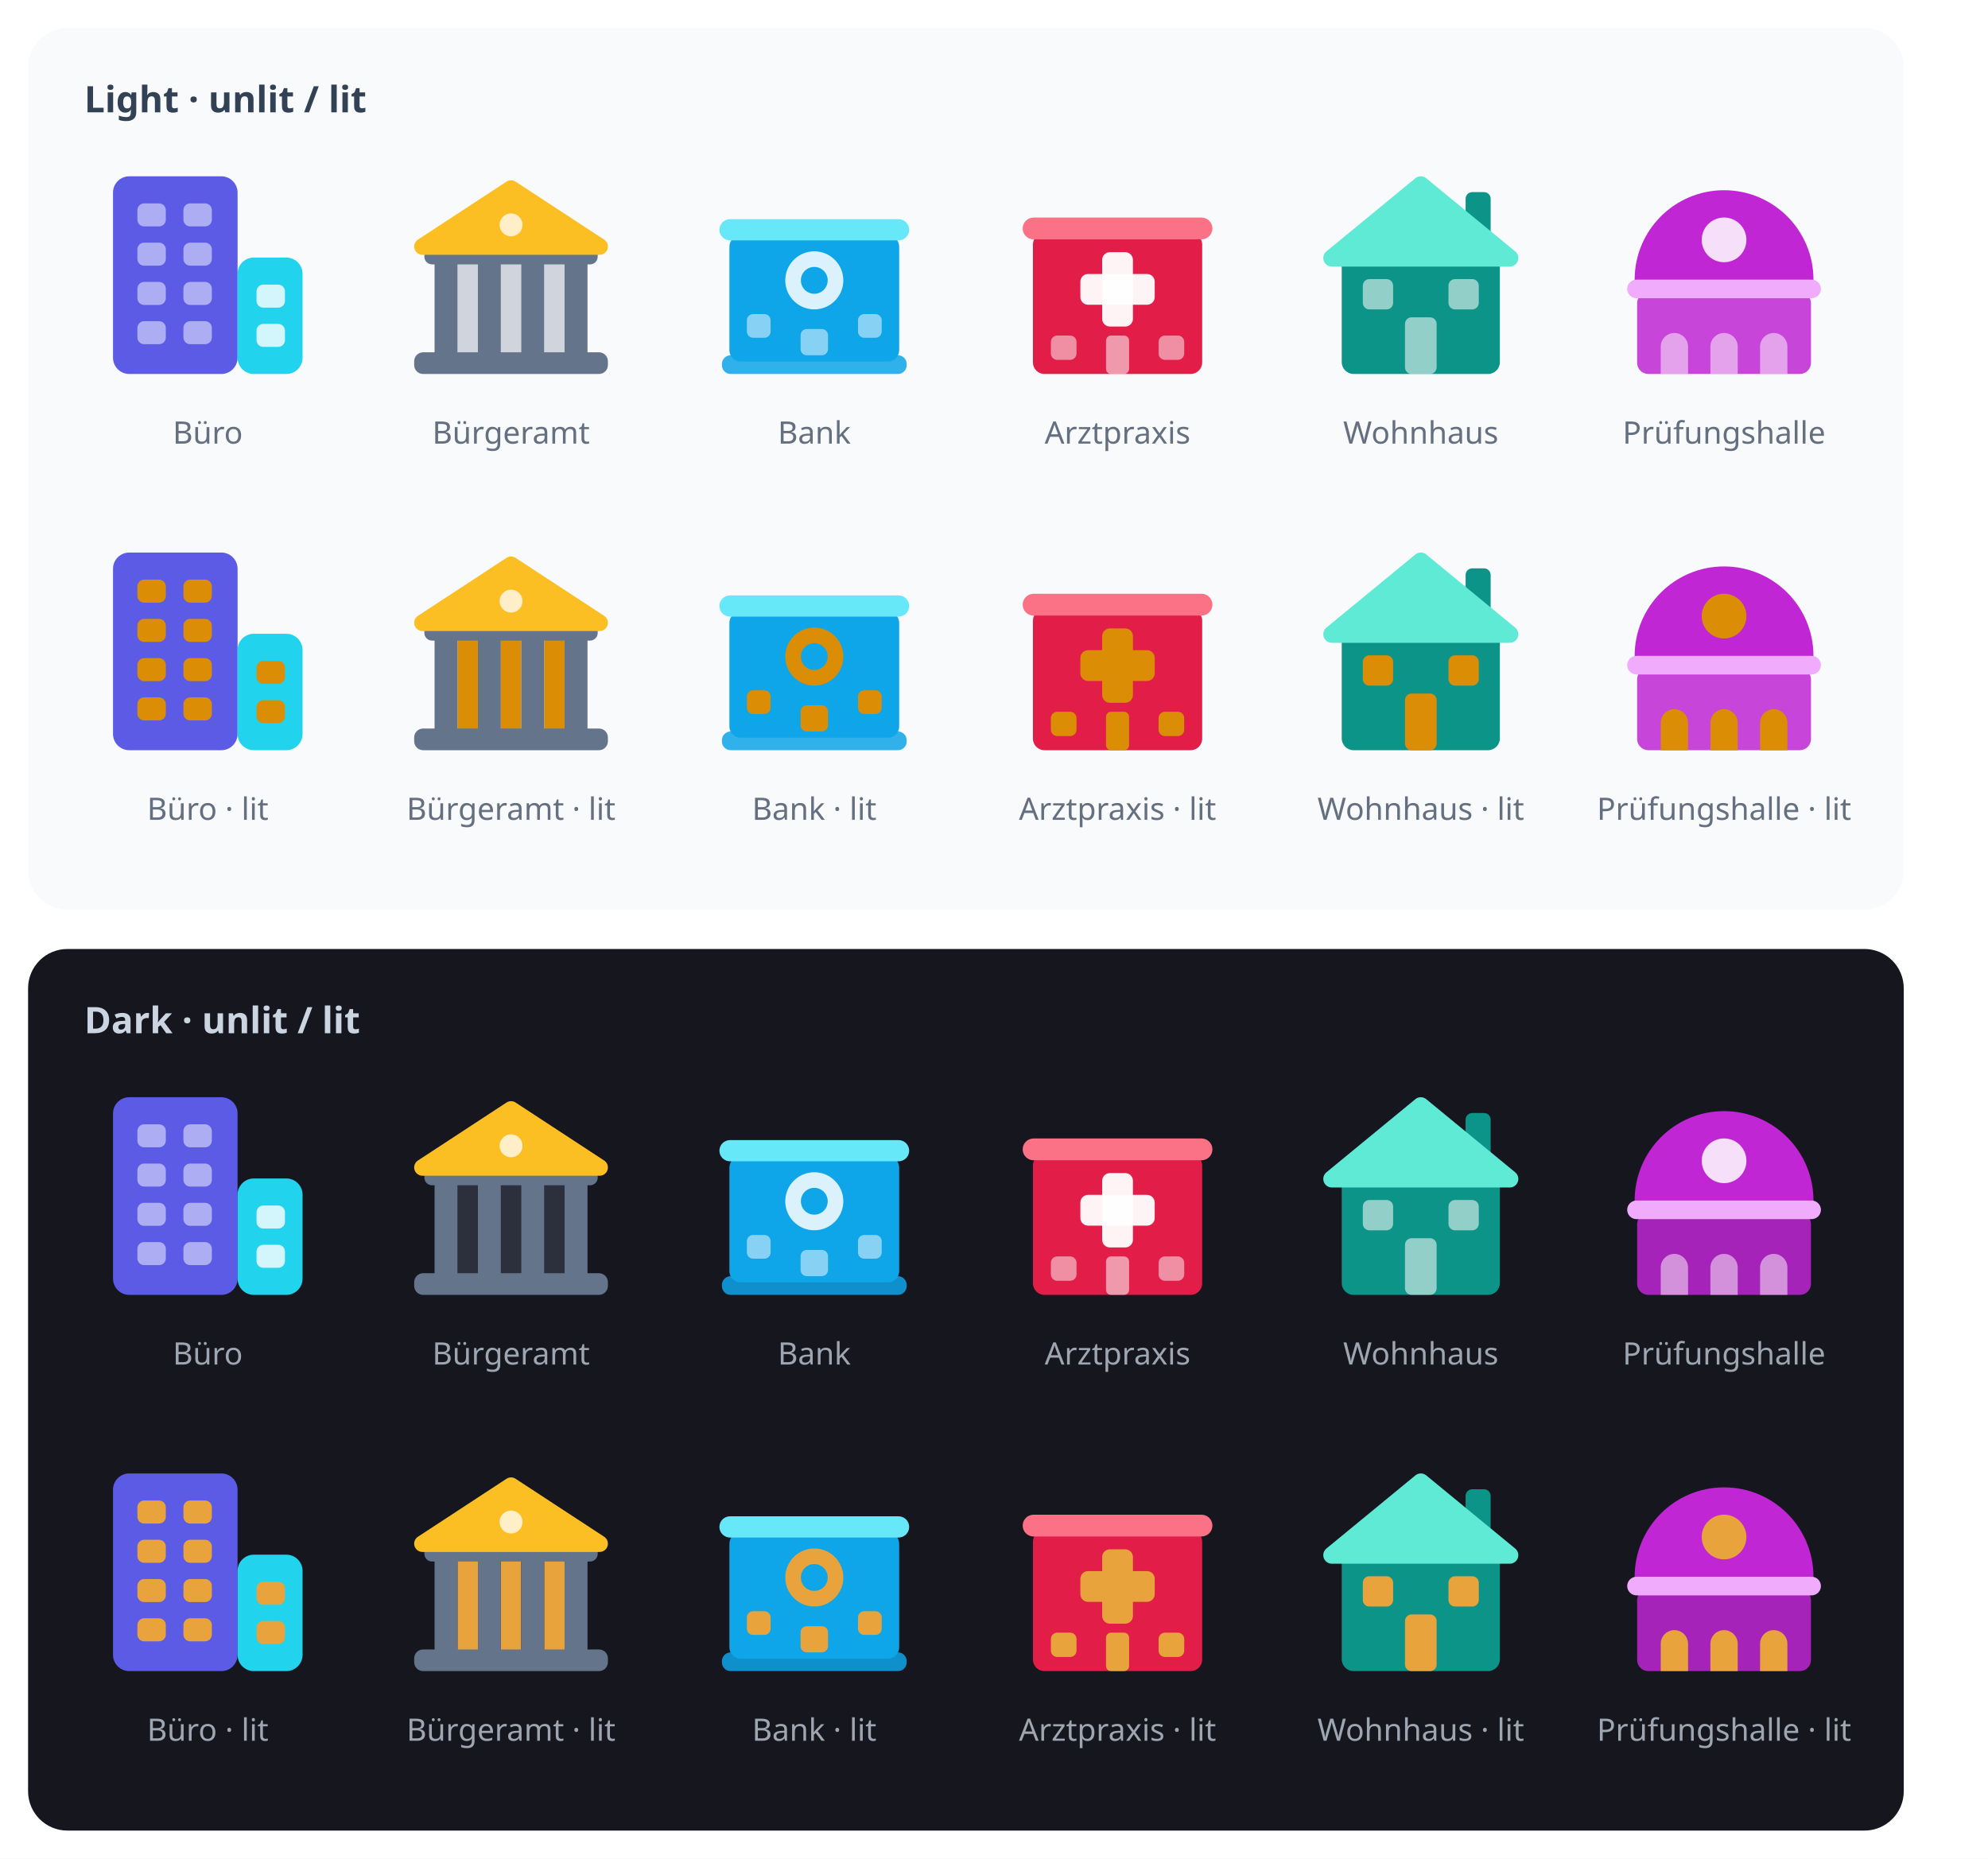
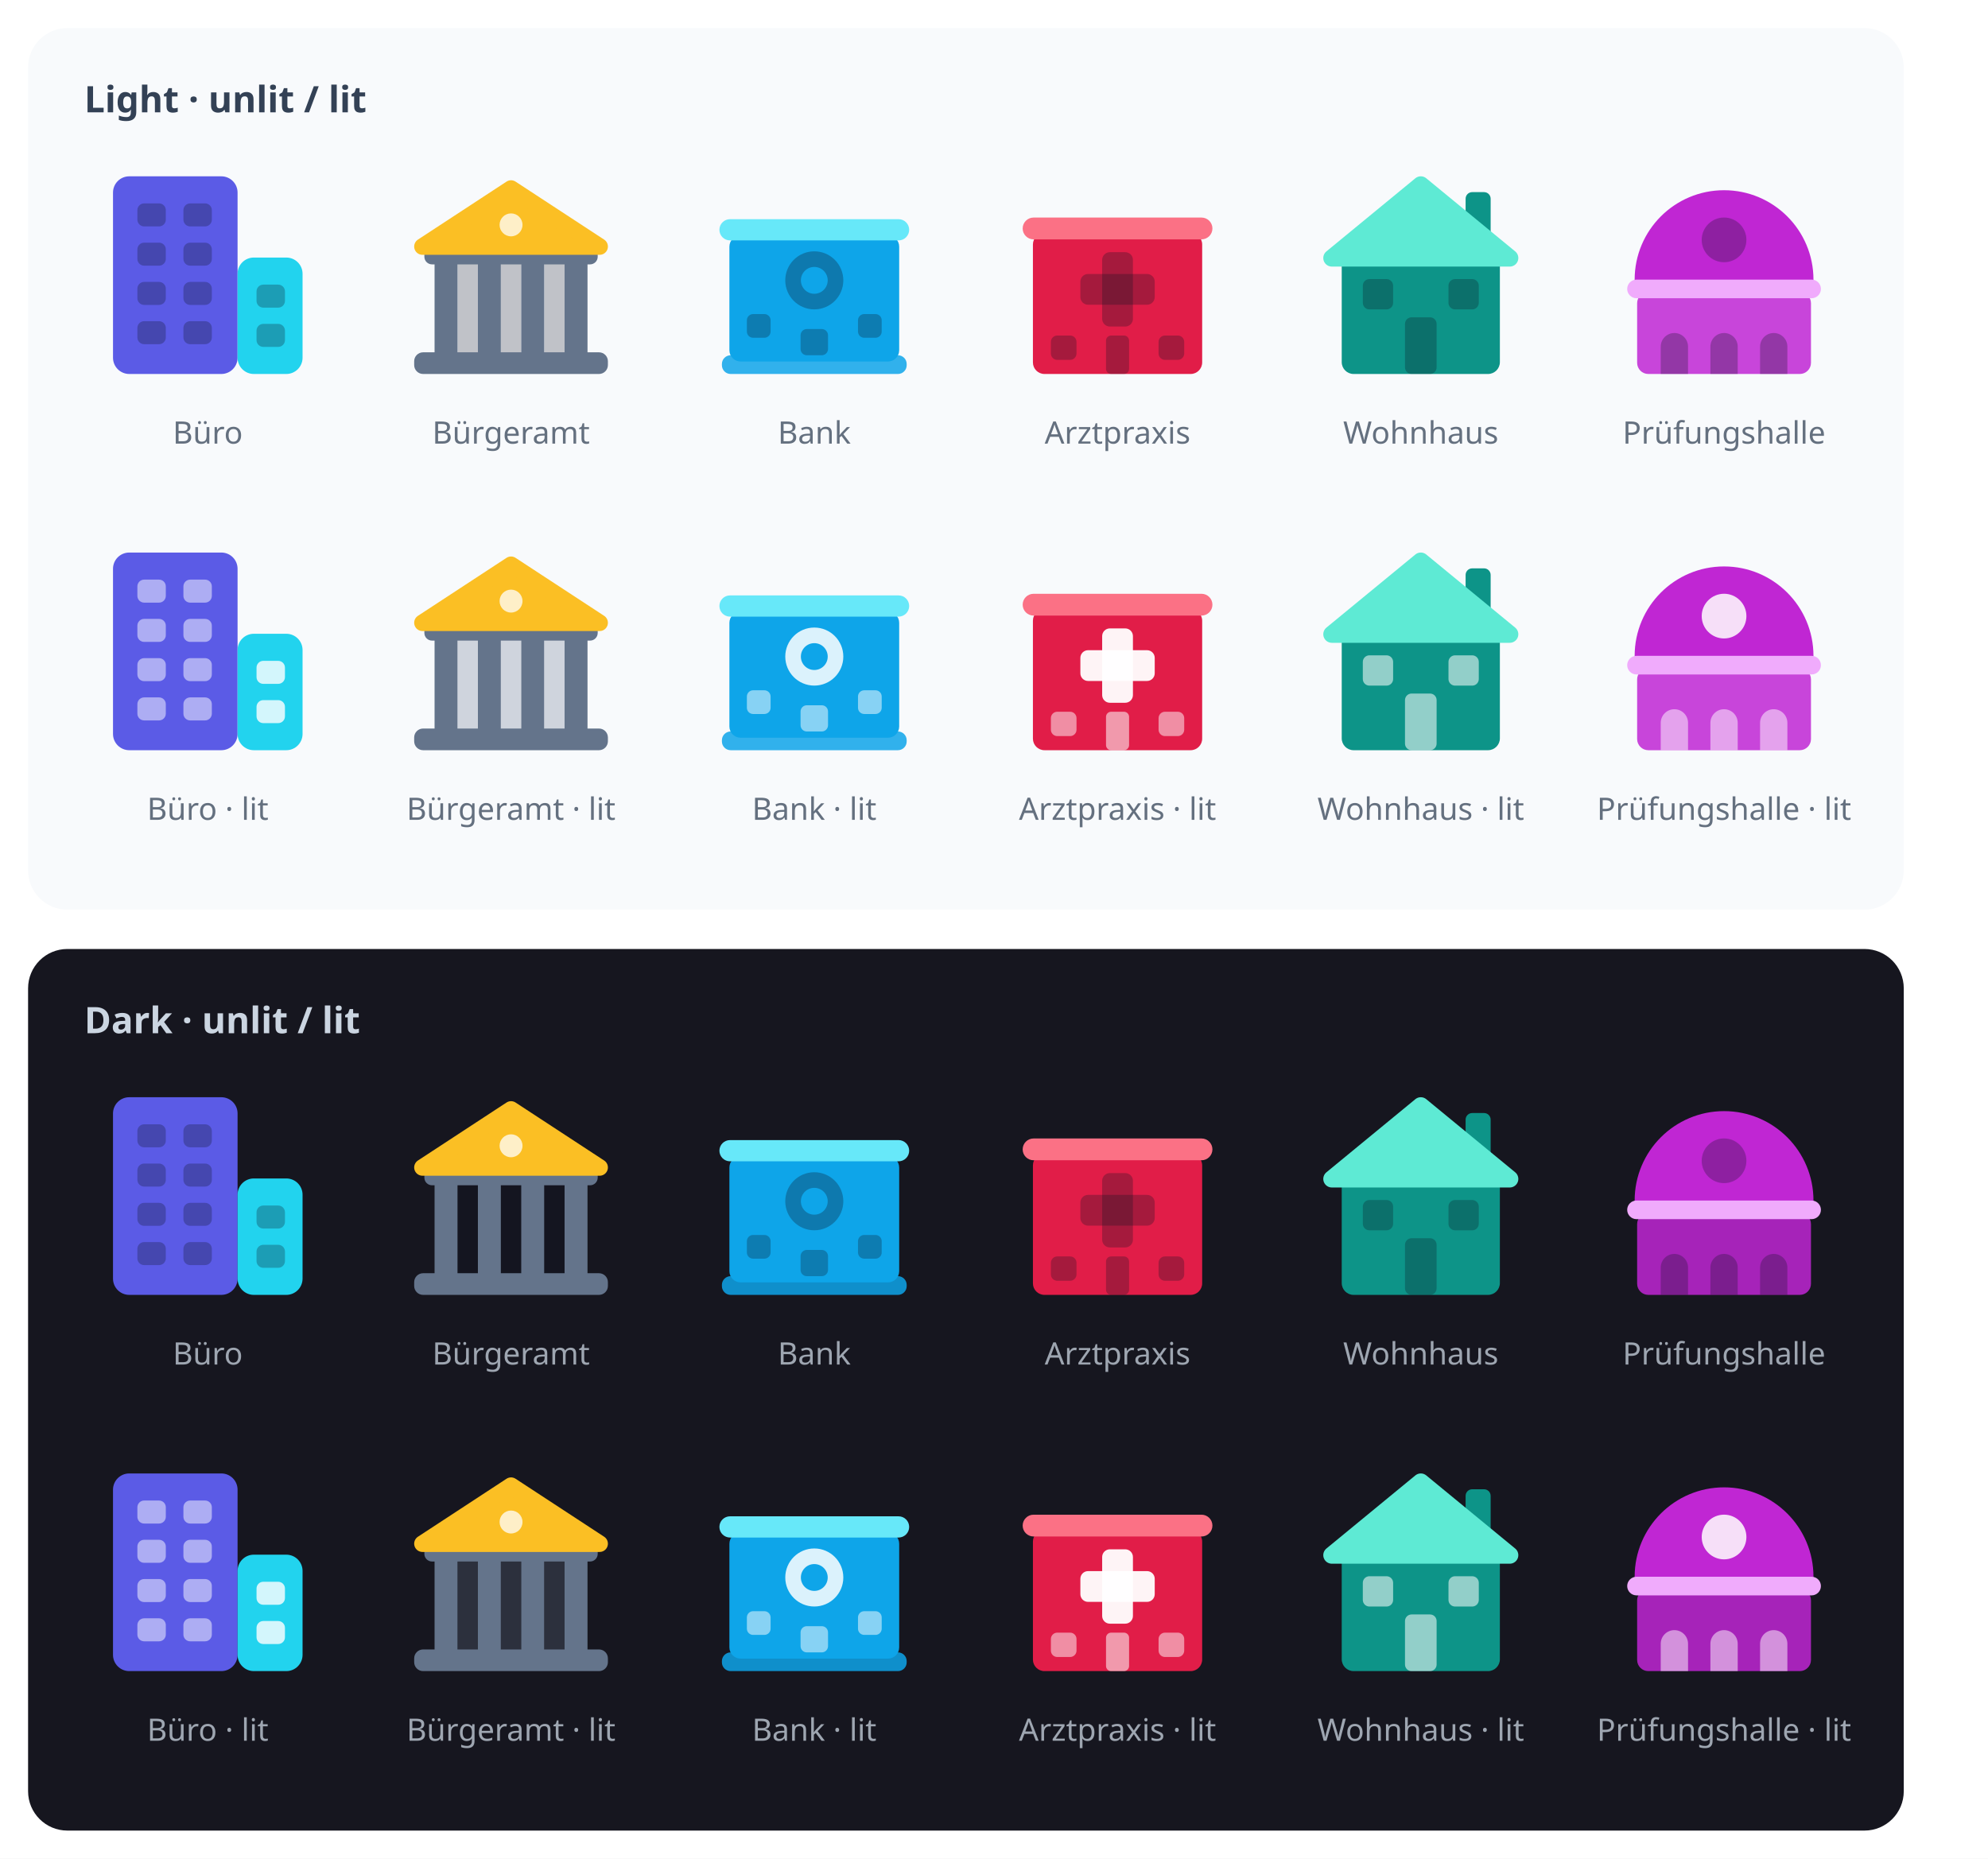
<svg xmlns="http://www.w3.org/2000/svg" width="708" height="662" viewBox="0 0 708 662">
  <rect width="708" height="662" fill="#fff" />
  <rect x="10" y="10" width="668" height="314" rx="14" fill="#f8fafc" />
  <text x="30" y="40" font-family="system-ui" font-size="13" font-weight="600" fill="#334155">Light · unlit / lit</text>
  <svg x="30" y="54" width="88" height="88" viewBox="0 0 20 20" fill="none">
+     <g transform="translate(10 18) scale(1.0959) translate(-10.4 -17.2)">
+       <rect x="3.4" y="2.6" width="9.2" height="14.6" rx="1.2" fill="#5b5be6" />
+       <rect x="12.6" y="8.6" width="4.8" height="8.6" rx="1.2" fill="#22d3ee" />
+       <rect x="5.2" y="4.6" width="2.1" height="1.7" rx="0.5" fill="#0c1222" opacity="0.28" />
+       <rect x="8.6" y="4.6" width="2.1" height="1.7" rx="0.5" fill="#0c1222" opacity="0.28" />
+       <rect x="5.2" y="7.5" width="2.1" height="1.7" rx="0.5" fill="#0c1222" opacity="0.28" />
+       <rect x="8.6" y="7.5" width="2.1" height="1.7" rx="0.5" fill="#0c1222" opacity="0.28" />
+       <rect x="5.2" y="10.4" width="2.1" height="1.7" rx="0.5" fill="#0c1222" opacity="0.28" />
+       <rect x="8.6" y="10.4" width="2.1" height="1.7" rx="0.5" fill="#0c1222" opacity="0.28" />
+       <rect x="5.2" y="13.3" width="2.1" height="1.7" rx="0.5" fill="#0c1222" opacity="0.28" />
+       <rect x="8.6" y="13.3" width="2.1" height="1.7" rx="0.5" fill="#0c1222" opacity="0.28" />
+       <rect x="14" y="10.6" width="2.1" height="1.7" rx="0.5" fill="#0c1222" opacity="0.28" />
+       <rect x="14" y="13.5" width="2.1" height="1.7" rx="0.5" fill="#0c1222" opacity="0.28" />
+     </g>
+   </svg>
+   <text x="74" y="158" text-anchor="middle" font-family="system-ui" font-size="11" fill="#334155" opacity="0.75">Büro</text>
+   <svg x="138" y="54" width="88" height="88" viewBox="0 0 20 20" fill="none">
+     <g transform="translate(10 18) scale(1.0316) translate(-10 -17.2)">
+       <rect x="5.8" y="8.2" width="1.6" height="7.7" fill="#0c1222" opacity="0.24" />
+       <rect x="9.2" y="8.2" width="1.6" height="7.7" fill="#0c1222" opacity="0.24" />
+       <rect x="12.6" y="8.2" width="1.6" height="7.7" fill="#0c1222" opacity="0.24" />
+       <rect x="4" y="8.2" width="1.8" height="7.7" fill="#64748b" />
+       <rect x="7.4" y="8.2" width="1.8" height="7.7" fill="#64748b" />
+       <rect x="10.8" y="8.2" width="1.8" height="7.7" fill="#64748b" />
+       <rect x="14.2" y="8.2" width="1.8" height="7.7" fill="#64748b" />
+       <rect x="3.2" y="7.2" width="13.6" height="1.4" rx="0.6" fill="#64748b" />
+       <path d="M10 2.65 3.05 7.2h13.9L10 2.65Z" fill="#fbbf24" stroke="#fbbf24" stroke-width="1.3" stroke-linejoin="round" />
+       <circle cx="10" cy="5.5" r="0.9" fill="#fff" opacity="0.75" />
+       <rect x="2.4" y="15.5" width="15.2" height="1.7" rx="0.7" fill="#64748b" />
+     </g>
+   </svg>
+   <text x="182" y="158" text-anchor="middle" font-family="system-ui" font-size="11" fill="#334155" opacity="0.75">Bürgeramt</text>
+   <svg x="246" y="54" width="88" height="88" viewBox="0 0 20 20" fill="none">
+     <g transform="translate(10 18) scale(1.0105) translate(-10 -17.2)">
+       <rect x="3.2" y="6.1" width="13.6" height="10.1" rx="0.9" fill="#0ea5e9" />
+       <rect x="2.4" y="4.8" width="15.2" height="1.7" rx="0.85" fill="#67e8f9" />
+       <rect x="2.6" y="15.7" width="14.8" height="1.5" rx="0.7" fill="#0ea5e9" opacity="0.85" />
+       <circle cx="10" cy="9.7" r="1.7" fill="none" stroke-width="1.25" stroke="#0c1222" opacity="0.3" />
+       <rect x="8.9" y="13.6" width="2.2" height="2.1" rx="0.5" fill="#0c1222" opacity="0.28" />
+       <rect x="4.6" y="12.4" width="1.9" height="1.9" rx="0.5" fill="#0c1222" opacity="0.28" />
+       <rect x="13.5" y="12.4" width="1.9" height="1.9" rx="0.5" fill="#0c1222" opacity="0.28" />
+     </g>
+   </svg>
+   <text x="290" y="158" text-anchor="middle" font-family="system-ui" font-size="11" fill="#334155" opacity="0.75">Bank</text>
+   <svg x="354" y="54" width="88" height="88" viewBox="0 0 20 20" fill="none">
+     <g transform="translate(10 18) scale(1.0378) translate(-10 -17.2)">
+       <rect x="3.4" y="6.2" width="13.2" height="11" rx="0.9" fill="#e11d48" />
+       <rect x="2.6" y="5" width="14.8" height="1.7" rx="0.85" fill="#fb7185" />
+       <rect x="8.8" y="7.7" width="2.4" height="5.8" rx="0.6" fill="#0c1222" opacity="0.28" />
+       <rect x="7.1" y="9.4" width="5.8" height="2.4" rx="0.6" fill="#0c1222" opacity="0.28" />
+       <rect x="9.1" y="14.2" width="1.8" height="3" rx="0.4" fill="#0c1222" opacity="0.28" />
+       <rect x="4.8" y="14.2" width="2" height="1.9" rx="0.5" fill="#0c1222" opacity="0.28" />
+       <rect x="13.2" y="14.2" width="2" height="1.9" rx="0.5" fill="#0c1222" opacity="0.28" />
+     </g>
+   </svg>
+   <text x="398" y="158" text-anchor="middle" font-family="system-ui" font-size="11" fill="#334155" opacity="0.75">Arztpraxis</text>
+   <svg x="462" y="54" width="88" height="88" viewBox="0 0 20 20" fill="none">
+     <g transform="translate(10 18) scale(1.0667) translate(-10 -17.2)">
+       <rect x="13.4" y="3.4" width="1.9" height="3.6" rx="0.5" fill="#0d9488" />
+       <rect x="4" y="7.8" width="12" height="9.4" rx="0.9" fill="#0d9488" />
+       <path d="M10 2.85 3.25 8.4h13.5L10 2.85Z" fill="#5eead4" stroke="#5eead4" stroke-width="1.3" stroke-linejoin="round" />
+       <rect x="5.6" y="10" width="2.3" height="2.3" rx="0.5" fill="#0c1222" opacity="0.28" />
+       <rect x="12.1" y="10" width="2.3" height="2.3" rx="0.5" fill="#0c1222" opacity="0.28" />
+       <rect x="8.8" y="12.9" width="2.4" height="4.3" rx="0.5" fill="#0c1222" opacity="0.28" />
+     </g>
+   </svg>
+   <text x="506" y="158" text-anchor="middle" font-family="system-ui" font-size="11" fill="#334155" opacity="0.75">Wohnhaus</text>
+   <svg x="570" y="54" width="88" height="88" viewBox="0 0 20 20" fill="none">
+     <g transform="translate(10 18) scale(1.0051) translate(-10 -17.2)">
+       <rect x="3" y="10.6" width="14" height="6.6" rx="0.9" fill="#c026d3" opacity="0.85" />
+       <path d="M3.4 9.6a6.6 6.6 0 0 1 13.2 0Z" fill="#c026d3" stroke="#c026d3" stroke-width="1.2" stroke-linejoin="round" />
+       <rect x="2.2" y="9.6" width="15.6" height="1.5" rx="0.75" fill="#f0abfc" />
+       <circle cx="10" cy="6.4" r="1.8" fill="#0c1222" opacity="0.28" />
+       <path d="M4.9 17.2v-2.2a1.1 1.1 0 0 1 2.2 0v2.2Z" fill="#0c1222" opacity="0.28" />
+       <path d="M8.9 17.2v-2.2a1.1 1.1 0 0 1 2.2 0v2.2Z" fill="#0c1222" opacity="0.28" />
+       <path d="M12.9 17.2v-2.2a1.1 1.1 0 0 1 2.2 0v2.2Z" fill="#0c1222" opacity="0.28" />
+     </g>
+   </svg>
+   <text x="614" y="158" text-anchor="middle" font-family="system-ui" font-size="11" fill="#334155" opacity="0.75">Prüfungshalle</text>
+   <svg x="30" y="188" width="88" height="88" viewBox="0 0 20 20" fill="none">
    <g transform="translate(10 18) scale(1.0959) translate(-10.4 -17.2)">
      <rect x="3.4" y="2.6" width="9.2" height="14.6" rx="1.2" fill="#5b5be6" />
      <rect x="12.6" y="8.6" width="4.8" height="8.6" rx="1.2" fill="#22d3ee" />
      <rect x="5.2" y="4.6" width="2.1" height="1.7" rx="0.5" fill="#fff" opacity="0.5" />
      <rect x="8.6" y="4.6" width="2.1" height="1.7" rx="0.5" fill="#fff" opacity="0.5" />
      <rect x="5.2" y="7.5" width="2.1" height="1.7" rx="0.5" fill="#fff" opacity="0.5" />
      <rect x="8.6" y="7.5" width="2.1" height="1.7" rx="0.5" fill="#fff" opacity="0.5" />
      <rect x="5.2" y="10.4" width="2.1" height="1.7" rx="0.5" fill="#fff" opacity="0.5" />
      <rect x="8.6" y="10.4" width="2.1" height="1.7" rx="0.5" fill="#fff" opacity="0.5" />
      <rect x="5.2" y="13.3" width="2.1" height="1.7" rx="0.5" fill="#fff" opacity="0.5" />
      <rect x="8.6" y="13.3" width="2.1" height="1.7" rx="0.5" fill="#fff" opacity="0.5" />
      <rect x="14" y="10.6" width="2.1" height="1.7" rx="0.5" fill="#fff" opacity="0.8" />
      <rect x="14" y="13.5" width="2.1" height="1.7" rx="0.5" fill="#fff" opacity="0.8" />
    </g>
  </svg>
-   <text x="74" y="158" text-anchor="middle" font-family="system-ui" font-size="11" fill="#334155" opacity="0.75">Büro</text>
-   <svg x="138" y="54" width="88" height="88" viewBox="0 0 20 20" fill="none">
+   <text x="74" y="292" text-anchor="middle" font-family="system-ui" font-size="11" fill="#334155" opacity="0.75">Büro · lit</text>
+   <svg x="138" y="188" width="88" height="88" viewBox="0 0 20 20" fill="none">
    <g transform="translate(10 18) scale(1.0316) translate(-10 -17.2)">
      <rect x="5.8" y="8.2" width="1.6" height="7.7" fill="#64748b" opacity="0.28" />
      <rect x="9.2" y="8.2" width="1.6" height="7.7" fill="#64748b" opacity="0.28" />
      <rect x="12.6" y="8.2" width="1.6" height="7.7" fill="#64748b" opacity="0.28" />
      <rect x="4" y="8.2" width="1.8" height="7.7" fill="#64748b" />
      <rect x="7.4" y="8.2" width="1.8" height="7.7" fill="#64748b" />
      <rect x="10.8" y="8.2" width="1.8" height="7.7" fill="#64748b" />
      <rect x="14.2" y="8.2" width="1.8" height="7.7" fill="#64748b" />
      <rect x="3.2" y="7.2" width="13.6" height="1.4" rx="0.6" fill="#64748b" />
      <path d="M10 2.65 3.05 7.2h13.9L10 2.65Z" fill="#fbbf24" stroke="#fbbf24" stroke-width="1.3" stroke-linejoin="round" />
      <circle cx="10" cy="5.5" r="0.9" fill="#fff" opacity="0.75" />
      <rect x="2.4" y="15.5" width="15.2" height="1.7" rx="0.7" fill="#64748b" />
    </g>
  </svg>
-   <text x="182" y="158" text-anchor="middle" font-family="system-ui" font-size="11" fill="#334155" opacity="0.75">Bürgeramt</text>
-   <svg x="246" y="54" width="88" height="88" viewBox="0 0 20 20" fill="none">
+   <text x="182" y="292" text-anchor="middle" font-family="system-ui" font-size="11" fill="#334155" opacity="0.75">Bürgeramt · lit</text>
+   <svg x="246" y="188" width="88" height="88" viewBox="0 0 20 20" fill="none">
    <g transform="translate(10 18) scale(1.0105) translate(-10 -17.2)">
      <rect x="3.2" y="6.1" width="13.6" height="10.1" rx="0.9" fill="#0ea5e9" />
      <rect x="2.4" y="4.8" width="15.2" height="1.7" rx="0.85" fill="#67e8f9" />
      <rect x="2.6" y="15.7" width="14.8" height="1.5" rx="0.7" fill="#0ea5e9" opacity="0.85" />
      <circle cx="10" cy="9.7" r="1.7" fill="none" stroke-width="1.25" stroke="#fff" opacity="0.85" />
      <rect x="8.9" y="13.6" width="2.2" height="2.1" rx="0.5" fill="#fff" opacity="0.5" />
      <rect x="4.6" y="12.4" width="1.9" height="1.9" rx="0.5" fill="#fff" opacity="0.5" />
      <rect x="13.5" y="12.4" width="1.9" height="1.9" rx="0.5" fill="#fff" opacity="0.5" />
    </g>
  </svg>
-   <text x="290" y="158" text-anchor="middle" font-family="system-ui" font-size="11" fill="#334155" opacity="0.75">Bank</text>
-   <svg x="354" y="54" width="88" height="88" viewBox="0 0 20 20" fill="none">
+   <text x="290" y="292" text-anchor="middle" font-family="system-ui" font-size="11" fill="#334155" opacity="0.75">Bank · lit</text>
+   <svg x="354" y="188" width="88" height="88" viewBox="0 0 20 20" fill="none">
    <g transform="translate(10 18) scale(1.0378) translate(-10 -17.2)">
      <rect x="3.4" y="6.2" width="13.2" height="11" rx="0.9" fill="#e11d48" />
      <rect x="2.6" y="5" width="14.8" height="1.7" rx="0.85" fill="#fb7185" />
      <rect x="8.8" y="7.7" width="2.4" height="5.8" rx="0.6" fill="#fff" opacity="0.95" />
      <rect x="7.1" y="9.4" width="5.8" height="2.4" rx="0.6" fill="#fff" opacity="0.95" />
      <rect x="9.1" y="14.2" width="1.8" height="3" rx="0.4" fill="#fff" opacity="0.55" />
      <rect x="4.8" y="14.2" width="2" height="1.9" rx="0.5" fill="#fff" opacity="0.5" />
      <rect x="13.2" y="14.2" width="2" height="1.9" rx="0.5" fill="#fff" opacity="0.5" />
    </g>
  </svg>
-   <text x="398" y="158" text-anchor="middle" font-family="system-ui" font-size="11" fill="#334155" opacity="0.75">Arztpraxis</text>
-   <svg x="462" y="54" width="88" height="88" viewBox="0 0 20 20" fill="none">
+   <text x="398" y="292" text-anchor="middle" font-family="system-ui" font-size="11" fill="#334155" opacity="0.75">Arztpraxis · lit</text>
+   <svg x="462" y="188" width="88" height="88" viewBox="0 0 20 20" fill="none">
    <g transform="translate(10 18) scale(1.0667) translate(-10 -17.2)">
      <rect x="13.4" y="3.4" width="1.9" height="3.6" rx="0.5" fill="#0d9488" />
      <rect x="4" y="7.8" width="12" height="9.4" rx="0.9" fill="#0d9488" />
      <path d="M10 2.85 3.25 8.4h13.5L10 2.85Z" fill="#5eead4" stroke="#5eead4" stroke-width="1.3" stroke-linejoin="round" />
      <rect x="5.6" y="10" width="2.3" height="2.3" rx="0.5" fill="#fff" opacity="0.55" />
      <rect x="12.1" y="10" width="2.3" height="2.3" rx="0.5" fill="#fff" opacity="0.55" />
      <rect x="8.8" y="12.9" width="2.4" height="4.3" rx="0.5" fill="#fff" opacity="0.55" />
    </g>
  </svg>
-   <text x="506" y="158" text-anchor="middle" font-family="system-ui" font-size="11" fill="#334155" opacity="0.75">Wohnhaus</text>
-   <svg x="570" y="54" width="88" height="88" viewBox="0 0 20 20" fill="none">
+   <text x="506" y="292" text-anchor="middle" font-family="system-ui" font-size="11" fill="#334155" opacity="0.75">Wohnhaus · lit</text>
+   <svg x="570" y="188" width="88" height="88" viewBox="0 0 20 20" fill="none">
    <g transform="translate(10 18) scale(1.0051) translate(-10 -17.2)">
      <rect x="3" y="10.6" width="14" height="6.6" rx="0.9" fill="#c026d3" opacity="0.85" />
      <path d="M3.4 9.6a6.6 6.6 0 0 1 13.2 0Z" fill="#c026d3" stroke="#c026d3" stroke-width="1.2" stroke-linejoin="round" />
      <rect x="2.2" y="9.6" width="15.6" height="1.5" rx="0.75" fill="#f0abfc" />
      <circle cx="10" cy="6.4" r="1.8" fill="#fff" opacity="0.85" />
      <path d="M4.9 17.2v-2.2a1.1 1.1 0 0 1 2.2 0v2.2Z" fill="#fff" opacity="0.5" />
      <path d="M8.9 17.2v-2.2a1.1 1.1 0 0 1 2.2 0v2.2Z" fill="#fff" opacity="0.5" />
      <path d="M12.9 17.2v-2.2a1.1 1.1 0 0 1 2.2 0v2.2Z" fill="#fff" opacity="0.5" />
    </g>
  </svg>
-   <text x="614" y="158" text-anchor="middle" font-family="system-ui" font-size="11" fill="#334155" opacity="0.75">Prüfungshalle</text>
-   <svg x="30" y="188" width="88" height="88" viewBox="0 0 20 20" fill="none">
+   <text x="614" y="292" text-anchor="middle" font-family="system-ui" font-size="11" fill="#334155" opacity="0.75">Prüfungshalle · lit</text>
+   <rect x="10" y="338" width="668" height="314" rx="14" fill="#16161f" />
+   <text x="30" y="368" font-family="system-ui" font-size="13" font-weight="600" fill="#cbd5e1">Dark · unlit / lit</text>
+   <svg x="30" y="382" width="88" height="88" viewBox="0 0 20 20" fill="none">
    <g transform="translate(10 18) scale(1.0959) translate(-10.4 -17.2)">
      <rect x="3.4" y="2.6" width="9.2" height="14.6" rx="1.2" fill="#5b5be6" />
      <rect x="12.6" y="8.6" width="4.8" height="8.6" rx="1.2" fill="#22d3ee" />
-       <rect x="5.2" y="4.6" width="2.1" height="1.7" rx="0.5" fill="#db8d06" />
-       <rect x="8.6" y="4.6" width="2.1" height="1.7" rx="0.5" fill="#db8d06" />
-       <rect x="5.2" y="7.5" width="2.1" height="1.7" rx="0.5" fill="#db8d06" />
-       <rect x="8.6" y="7.5" width="2.1" height="1.7" rx="0.5" fill="#db8d06" />
-       <rect x="5.2" y="10.4" width="2.1" height="1.7" rx="0.5" fill="#db8d06" />
-       <rect x="8.6" y="10.4" width="2.1" height="1.7" rx="0.5" fill="#db8d06" />
-       <rect x="5.2" y="13.3" width="2.1" height="1.7" rx="0.5" fill="#db8d06" />
-       <rect x="8.6" y="13.3" width="2.1" height="1.7" rx="0.5" fill="#db8d06" />
-       <rect x="14" y="10.6" width="2.1" height="1.7" rx="0.5" fill="#db8d06" />
-       <rect x="14" y="13.5" width="2.1" height="1.7" rx="0.5" fill="#db8d06" />
-     </g>
-   </svg>
-   <text x="74" y="292" text-anchor="middle" font-family="system-ui" font-size="11" fill="#334155" opacity="0.75">Büro · lit</text>
-   <svg x="138" y="188" width="88" height="88" viewBox="0 0 20 20" fill="none">
+       <rect x="5.2" y="4.6" width="2.1" height="1.7" rx="0.5" fill="#0c1222" opacity="0.28" />
+       <rect x="8.6" y="4.6" width="2.1" height="1.7" rx="0.5" fill="#0c1222" opacity="0.28" />
+       <rect x="5.2" y="7.5" width="2.1" height="1.7" rx="0.5" fill="#0c1222" opacity="0.28" />
+       <rect x="8.6" y="7.5" width="2.1" height="1.7" rx="0.5" fill="#0c1222" opacity="0.28" />
+       <rect x="5.2" y="10.4" width="2.1" height="1.7" rx="0.5" fill="#0c1222" opacity="0.28" />
+       <rect x="8.6" y="10.4" width="2.1" height="1.7" rx="0.5" fill="#0c1222" opacity="0.28" />
+       <rect x="5.2" y="13.3" width="2.1" height="1.7" rx="0.5" fill="#0c1222" opacity="0.28" />
+       <rect x="8.6" y="13.3" width="2.1" height="1.7" rx="0.5" fill="#0c1222" opacity="0.28" />
+       <rect x="14" y="10.6" width="2.1" height="1.7" rx="0.5" fill="#0c1222" opacity="0.28" />
+       <rect x="14" y="13.5" width="2.1" height="1.7" rx="0.5" fill="#0c1222" opacity="0.28" />
+     </g>
+   </svg>
+   <text x="74" y="486" text-anchor="middle" font-family="system-ui" font-size="11" fill="#cbd5e1" opacity="0.75">Büro</text>
+   <svg x="138" y="382" width="88" height="88" viewBox="0 0 20 20" fill="none">
    <g transform="translate(10 18) scale(1.0316) translate(-10 -17.2)">
-       <rect x="5.8" y="8.2" width="1.6" height="7.7" fill="#db8d06" />
-       <rect x="9.2" y="8.2" width="1.6" height="7.7" fill="#db8d06" />
-       <rect x="12.6" y="8.2" width="1.6" height="7.7" fill="#db8d06" />
+       <rect x="5.8" y="8.2" width="1.6" height="7.7" fill="#0c1222" opacity="0.24" />
+       <rect x="9.2" y="8.2" width="1.6" height="7.7" fill="#0c1222" opacity="0.24" />
+       <rect x="12.6" y="8.2" width="1.6" height="7.7" fill="#0c1222" opacity="0.24" />
      <rect x="4" y="8.2" width="1.8" height="7.7" fill="#64748b" />
      <rect x="7.4" y="8.2" width="1.8" height="7.7" fill="#64748b" />
      <rect x="10.8" y="8.2" width="1.8" height="7.7" fill="#64748b" />
      <rect x="14.2" y="8.2" width="1.8" height="7.7" fill="#64748b" />
      <rect x="3.2" y="7.2" width="13.6" height="1.4" rx="0.6" fill="#64748b" />
      <path d="M10 2.65 3.05 7.2h13.9L10 2.65Z" fill="#fbbf24" stroke="#fbbf24" stroke-width="1.3" stroke-linejoin="round" />
      <circle cx="10" cy="5.5" r="0.9" fill="#fff" opacity="0.75" />
      <rect x="2.4" y="15.5" width="15.2" height="1.7" rx="0.7" fill="#64748b" />
    </g>
  </svg>
-   <text x="182" y="292" text-anchor="middle" font-family="system-ui" font-size="11" fill="#334155" opacity="0.75">Bürgeramt · lit</text>
-   <svg x="246" y="188" width="88" height="88" viewBox="0 0 20 20" fill="none">
+   <text x="182" y="486" text-anchor="middle" font-family="system-ui" font-size="11" fill="#cbd5e1" opacity="0.75">Bürgeramt</text>
+   <svg x="246" y="382" width="88" height="88" viewBox="0 0 20 20" fill="none">
    <g transform="translate(10 18) scale(1.0105) translate(-10 -17.2)">
      <rect x="3.2" y="6.1" width="13.6" height="10.1" rx="0.9" fill="#0ea5e9" />
      <rect x="2.4" y="4.8" width="15.2" height="1.7" rx="0.85" fill="#67e8f9" />
      <rect x="2.6" y="15.7" width="14.8" height="1.5" rx="0.7" fill="#0ea5e9" opacity="0.85" />
-       <circle cx="10" cy="9.7" r="1.7" fill="none" stroke-width="1.25" stroke="#db8d06" />
-       <rect x="8.9" y="13.6" width="2.2" height="2.1" rx="0.5" fill="#db8d06" />
-       <rect x="4.6" y="12.4" width="1.9" height="1.9" rx="0.5" fill="#db8d06" />
-       <rect x="13.5" y="12.4" width="1.9" height="1.9" rx="0.5" fill="#db8d06" />
-     </g>
-   </svg>
-   <text x="290" y="292" text-anchor="middle" font-family="system-ui" font-size="11" fill="#334155" opacity="0.75">Bank · lit</text>
-   <svg x="354" y="188" width="88" height="88" viewBox="0 0 20 20" fill="none">
+       <circle cx="10" cy="9.7" r="1.7" fill="none" stroke-width="1.25" stroke="#0c1222" opacity="0.3" />
+       <rect x="8.9" y="13.6" width="2.2" height="2.1" rx="0.5" fill="#0c1222" opacity="0.28" />
+       <rect x="4.6" y="12.4" width="1.9" height="1.9" rx="0.5" fill="#0c1222" opacity="0.28" />
+       <rect x="13.5" y="12.4" width="1.9" height="1.9" rx="0.5" fill="#0c1222" opacity="0.28" />
+     </g>
+   </svg>
+   <text x="290" y="486" text-anchor="middle" font-family="system-ui" font-size="11" fill="#cbd5e1" opacity="0.75">Bank</text>
+   <svg x="354" y="382" width="88" height="88" viewBox="0 0 20 20" fill="none">
    <g transform="translate(10 18) scale(1.0378) translate(-10 -17.2)">
      <rect x="3.4" y="6.2" width="13.2" height="11" rx="0.9" fill="#e11d48" />
      <rect x="2.6" y="5" width="14.8" height="1.7" rx="0.85" fill="#fb7185" />
-       <rect x="8.8" y="7.7" width="2.4" height="5.8" rx="0.6" fill="#db8d06" />
-       <rect x="7.1" y="9.4" width="5.8" height="2.4" rx="0.6" fill="#db8d06" />
-       <rect x="9.1" y="14.2" width="1.8" height="3" rx="0.4" fill="#db8d06" />
-       <rect x="4.8" y="14.2" width="2" height="1.9" rx="0.5" fill="#db8d06" />
-       <rect x="13.2" y="14.2" width="2" height="1.9" rx="0.5" fill="#db8d06" />
-     </g>
-   </svg>
-   <text x="398" y="292" text-anchor="middle" font-family="system-ui" font-size="11" fill="#334155" opacity="0.75">Arztpraxis · lit</text>
-   <svg x="462" y="188" width="88" height="88" viewBox="0 0 20 20" fill="none">
+       <rect x="8.8" y="7.7" width="2.4" height="5.8" rx="0.6" fill="#0c1222" opacity="0.28" />
+       <rect x="7.1" y="9.4" width="5.8" height="2.4" rx="0.6" fill="#0c1222" opacity="0.28" />
+       <rect x="9.1" y="14.2" width="1.8" height="3" rx="0.4" fill="#0c1222" opacity="0.28" />
+       <rect x="4.8" y="14.2" width="2" height="1.9" rx="0.5" fill="#0c1222" opacity="0.28" />
+       <rect x="13.2" y="14.2" width="2" height="1.9" rx="0.5" fill="#0c1222" opacity="0.28" />
+     </g>
+   </svg>
+   <text x="398" y="486" text-anchor="middle" font-family="system-ui" font-size="11" fill="#cbd5e1" opacity="0.75">Arztpraxis</text>
+   <svg x="462" y="382" width="88" height="88" viewBox="0 0 20 20" fill="none">
    <g transform="translate(10 18) scale(1.0667) translate(-10 -17.2)">
      <rect x="13.4" y="3.4" width="1.9" height="3.6" rx="0.5" fill="#0d9488" />
      <rect x="4" y="7.8" width="12" height="9.4" rx="0.9" fill="#0d9488" />
      <path d="M10 2.85 3.25 8.4h13.5L10 2.85Z" fill="#5eead4" stroke="#5eead4" stroke-width="1.3" stroke-linejoin="round" />
-       <rect x="5.6" y="10" width="2.3" height="2.3" rx="0.5" fill="#db8d06" />
-       <rect x="12.1" y="10" width="2.3" height="2.3" rx="0.5" fill="#db8d06" />
-       <rect x="8.8" y="12.9" width="2.4" height="4.3" rx="0.5" fill="#db8d06" />
-     </g>
-   </svg>
-   <text x="506" y="292" text-anchor="middle" font-family="system-ui" font-size="11" fill="#334155" opacity="0.75">Wohnhaus · lit</text>
-   <svg x="570" y="188" width="88" height="88" viewBox="0 0 20 20" fill="none">
+       <rect x="5.6" y="10" width="2.3" height="2.3" rx="0.5" fill="#0c1222" opacity="0.28" />
+       <rect x="12.1" y="10" width="2.3" height="2.3" rx="0.5" fill="#0c1222" opacity="0.28" />
+       <rect x="8.8" y="12.9" width="2.4" height="4.3" rx="0.5" fill="#0c1222" opacity="0.28" />
+     </g>
+   </svg>
+   <text x="506" y="486" text-anchor="middle" font-family="system-ui" font-size="11" fill="#cbd5e1" opacity="0.75">Wohnhaus</text>
+   <svg x="570" y="382" width="88" height="88" viewBox="0 0 20 20" fill="none">
    <g transform="translate(10 18) scale(1.0051) translate(-10 -17.2)">
      <rect x="3" y="10.6" width="14" height="6.6" rx="0.9" fill="#c026d3" opacity="0.85" />
      <path d="M3.4 9.6a6.6 6.6 0 0 1 13.2 0Z" fill="#c026d3" stroke="#c026d3" stroke-width="1.2" stroke-linejoin="round" />
      <rect x="2.2" y="9.6" width="15.6" height="1.5" rx="0.75" fill="#f0abfc" />
-       <circle cx="10" cy="6.4" r="1.8" fill="#db8d06" />
-       <path d="M4.9 17.2v-2.2a1.1 1.1 0 0 1 2.2 0v2.2Z" fill="#db8d06" />
-       <path d="M8.9 17.2v-2.2a1.1 1.1 0 0 1 2.2 0v2.2Z" fill="#db8d06" />
-       <path d="M12.9 17.2v-2.2a1.1 1.1 0 0 1 2.2 0v2.2Z" fill="#db8d06" />
-     </g>
-   </svg>
-   <text x="614" y="292" text-anchor="middle" font-family="system-ui" font-size="11" fill="#334155" opacity="0.75">Prüfungshalle · lit</text>
-   <rect x="10" y="338" width="668" height="314" rx="14" fill="#16161f" />
-   <text x="30" y="368" font-family="system-ui" font-size="13" font-weight="600" fill="#cbd5e1">Dark · unlit / lit</text>
-   <svg x="30" y="382" width="88" height="88" viewBox="0 0 20 20" fill="none">
+       <circle cx="10" cy="6.4" r="1.8" fill="#0c1222" opacity="0.28" />
+       <path d="M4.9 17.2v-2.2a1.1 1.1 0 0 1 2.2 0v2.2Z" fill="#0c1222" opacity="0.28" />
+       <path d="M8.9 17.2v-2.2a1.1 1.1 0 0 1 2.2 0v2.2Z" fill="#0c1222" opacity="0.28" />
+       <path d="M12.9 17.2v-2.2a1.1 1.1 0 0 1 2.2 0v2.2Z" fill="#0c1222" opacity="0.28" />
+     </g>
+   </svg>
+   <text x="614" y="486" text-anchor="middle" font-family="system-ui" font-size="11" fill="#cbd5e1" opacity="0.75">Prüfungshalle</text>
+   <svg x="30" y="516" width="88" height="88" viewBox="0 0 20 20" fill="none">
    <g transform="translate(10 18) scale(1.0959) translate(-10.4 -17.2)">
      <rect x="3.4" y="2.6" width="9.2" height="14.6" rx="1.2" fill="#5b5be6" />
      <rect x="12.6" y="8.6" width="4.8" height="8.6" rx="1.2" fill="#22d3ee" />
      <rect x="5.2" y="4.6" width="2.1" height="1.7" rx="0.5" fill="#fff" opacity="0.5" />
      <rect x="8.6" y="4.6" width="2.1" height="1.7" rx="0.5" fill="#fff" opacity="0.5" />
      <rect x="5.2" y="7.5" width="2.1" height="1.7" rx="0.5" fill="#fff" opacity="0.5" />
      <rect x="8.6" y="7.5" width="2.1" height="1.7" rx="0.5" fill="#fff" opacity="0.5" />
      <rect x="5.2" y="10.4" width="2.1" height="1.7" rx="0.5" fill="#fff" opacity="0.5" />
      <rect x="8.6" y="10.4" width="2.1" height="1.7" rx="0.5" fill="#fff" opacity="0.5" />
      <rect x="5.2" y="13.3" width="2.1" height="1.7" rx="0.5" fill="#fff" opacity="0.5" />
      <rect x="8.6" y="13.3" width="2.1" height="1.7" rx="0.5" fill="#fff" opacity="0.5" />
      <rect x="14" y="10.6" width="2.1" height="1.7" rx="0.5" fill="#fff" opacity="0.8" />
      <rect x="14" y="13.5" width="2.1" height="1.7" rx="0.5" fill="#fff" opacity="0.8" />
    </g>
  </svg>
-   <text x="74" y="486" text-anchor="middle" font-family="system-ui" font-size="11" fill="#cbd5e1" opacity="0.75">Büro</text>
-   <svg x="138" y="382" width="88" height="88" viewBox="0 0 20 20" fill="none">
+   <text x="74" y="620" text-anchor="middle" font-family="system-ui" font-size="11" fill="#cbd5e1" opacity="0.75">Büro · lit</text>
+   <svg x="138" y="516" width="88" height="88" viewBox="0 0 20 20" fill="none">
    <g transform="translate(10 18) scale(1.0316) translate(-10 -17.2)">
      <rect x="5.8" y="8.2" width="1.6" height="7.7" fill="#64748b" opacity="0.28" />
      <rect x="9.2" y="8.2" width="1.6" height="7.7" fill="#64748b" opacity="0.28" />
      <rect x="12.6" y="8.2" width="1.6" height="7.7" fill="#64748b" opacity="0.28" />
      <rect x="4" y="8.2" width="1.8" height="7.7" fill="#64748b" />
      <rect x="7.4" y="8.2" width="1.8" height="7.7" fill="#64748b" />
      <rect x="10.8" y="8.2" width="1.8" height="7.7" fill="#64748b" />
      <rect x="14.2" y="8.2" width="1.8" height="7.7" fill="#64748b" />
      <rect x="3.2" y="7.2" width="13.6" height="1.4" rx="0.6" fill="#64748b" />
      <path d="M10 2.65 3.05 7.2h13.9L10 2.65Z" fill="#fbbf24" stroke="#fbbf24" stroke-width="1.3" stroke-linejoin="round" />
      <circle cx="10" cy="5.5" r="0.9" fill="#fff" opacity="0.75" />
      <rect x="2.4" y="15.5" width="15.2" height="1.7" rx="0.7" fill="#64748b" />
    </g>
  </svg>
-   <text x="182" y="486" text-anchor="middle" font-family="system-ui" font-size="11" fill="#cbd5e1" opacity="0.75">Bürgeramt</text>
-   <svg x="246" y="382" width="88" height="88" viewBox="0 0 20 20" fill="none">
+   <text x="182" y="620" text-anchor="middle" font-family="system-ui" font-size="11" fill="#cbd5e1" opacity="0.75">Bürgeramt · lit</text>
+   <svg x="246" y="516" width="88" height="88" viewBox="0 0 20 20" fill="none">
    <g transform="translate(10 18) scale(1.0105) translate(-10 -17.2)">
      <rect x="3.2" y="6.1" width="13.6" height="10.1" rx="0.9" fill="#0ea5e9" />
      <rect x="2.4" y="4.8" width="15.2" height="1.7" rx="0.85" fill="#67e8f9" />
      <rect x="2.6" y="15.7" width="14.8" height="1.5" rx="0.7" fill="#0ea5e9" opacity="0.85" />
      <circle cx="10" cy="9.7" r="1.7" fill="none" stroke-width="1.25" stroke="#fff" opacity="0.85" />
      <rect x="8.9" y="13.6" width="2.2" height="2.1" rx="0.5" fill="#fff" opacity="0.5" />
      <rect x="4.6" y="12.4" width="1.9" height="1.9" rx="0.5" fill="#fff" opacity="0.5" />
      <rect x="13.5" y="12.4" width="1.9" height="1.9" rx="0.5" fill="#fff" opacity="0.5" />
    </g>
  </svg>
-   <text x="290" y="486" text-anchor="middle" font-family="system-ui" font-size="11" fill="#cbd5e1" opacity="0.75">Bank</text>
-   <svg x="354" y="382" width="88" height="88" viewBox="0 0 20 20" fill="none">
+   <text x="290" y="620" text-anchor="middle" font-family="system-ui" font-size="11" fill="#cbd5e1" opacity="0.75">Bank · lit</text>
+   <svg x="354" y="516" width="88" height="88" viewBox="0 0 20 20" fill="none">
    <g transform="translate(10 18) scale(1.0378) translate(-10 -17.2)">
      <rect x="3.4" y="6.2" width="13.2" height="11" rx="0.9" fill="#e11d48" />
      <rect x="2.6" y="5" width="14.8" height="1.7" rx="0.85" fill="#fb7185" />
      <rect x="8.8" y="7.7" width="2.4" height="5.8" rx="0.6" fill="#fff" opacity="0.95" />
      <rect x="7.1" y="9.4" width="5.8" height="2.4" rx="0.6" fill="#fff" opacity="0.95" />
      <rect x="9.1" y="14.2" width="1.8" height="3" rx="0.4" fill="#fff" opacity="0.55" />
      <rect x="4.8" y="14.2" width="2" height="1.9" rx="0.5" fill="#fff" opacity="0.5" />
      <rect x="13.2" y="14.2" width="2" height="1.9" rx="0.5" fill="#fff" opacity="0.5" />
    </g>
  </svg>
-   <text x="398" y="486" text-anchor="middle" font-family="system-ui" font-size="11" fill="#cbd5e1" opacity="0.75">Arztpraxis</text>
-   <svg x="462" y="382" width="88" height="88" viewBox="0 0 20 20" fill="none">
+   <text x="398" y="620" text-anchor="middle" font-family="system-ui" font-size="11" fill="#cbd5e1" opacity="0.75">Arztpraxis · lit</text>
+   <svg x="462" y="516" width="88" height="88" viewBox="0 0 20 20" fill="none">
    <g transform="translate(10 18) scale(1.0667) translate(-10 -17.2)">
      <rect x="13.4" y="3.4" width="1.9" height="3.6" rx="0.5" fill="#0d9488" />
      <rect x="4" y="7.8" width="12" height="9.4" rx="0.9" fill="#0d9488" />
      <path d="M10 2.85 3.25 8.4h13.5L10 2.85Z" fill="#5eead4" stroke="#5eead4" stroke-width="1.3" stroke-linejoin="round" />
      <rect x="5.6" y="10" width="2.3" height="2.3" rx="0.5" fill="#fff" opacity="0.55" />
      <rect x="12.1" y="10" width="2.3" height="2.3" rx="0.5" fill="#fff" opacity="0.55" />
      <rect x="8.8" y="12.9" width="2.4" height="4.3" rx="0.5" fill="#fff" opacity="0.55" />
    </g>
  </svg>
-   <text x="506" y="486" text-anchor="middle" font-family="system-ui" font-size="11" fill="#cbd5e1" opacity="0.75">Wohnhaus</text>
-   <svg x="570" y="382" width="88" height="88" viewBox="0 0 20 20" fill="none">
+   <text x="506" y="620" text-anchor="middle" font-family="system-ui" font-size="11" fill="#cbd5e1" opacity="0.75">Wohnhaus · lit</text>
+   <svg x="570" y="516" width="88" height="88" viewBox="0 0 20 20" fill="none">
    <g transform="translate(10 18) scale(1.0051) translate(-10 -17.2)">
      <rect x="3" y="10.6" width="14" height="6.6" rx="0.9" fill="#c026d3" opacity="0.85" />
      <path d="M3.4 9.6a6.6 6.6 0 0 1 13.2 0Z" fill="#c026d3" stroke="#c026d3" stroke-width="1.2" stroke-linejoin="round" />
      <rect x="2.2" y="9.6" width="15.6" height="1.5" rx="0.75" fill="#f0abfc" />
      <circle cx="10" cy="6.4" r="1.8" fill="#fff" opacity="0.85" />
      <path d="M4.9 17.2v-2.2a1.1 1.1 0 0 1 2.2 0v2.2Z" fill="#fff" opacity="0.5" />
      <path d="M8.9 17.2v-2.2a1.1 1.1 0 0 1 2.2 0v2.2Z" fill="#fff" opacity="0.5" />
      <path d="M12.9 17.2v-2.2a1.1 1.1 0 0 1 2.2 0v2.2Z" fill="#fff" opacity="0.5" />
    </g>
  </svg>
-   <text x="614" y="486" text-anchor="middle" font-family="system-ui" font-size="11" fill="#cbd5e1" opacity="0.75">Prüfungshalle</text>
-   <svg x="30" y="516" width="88" height="88" viewBox="0 0 20 20" fill="none">
-     <g transform="translate(10 18) scale(1.0959) translate(-10.4 -17.2)">
-       <rect x="3.4" y="2.6" width="9.2" height="14.6" rx="1.2" fill="#5b5be6" />
-       <rect x="12.6" y="8.6" width="4.8" height="8.6" rx="1.2" fill="#22d3ee" />
-       <rect x="5.2" y="4.6" width="2.1" height="1.7" rx="0.5" fill="#e8a33d" />
-       <rect x="8.6" y="4.6" width="2.1" height="1.7" rx="0.5" fill="#e8a33d" />
-       <rect x="5.2" y="7.5" width="2.1" height="1.7" rx="0.5" fill="#e8a33d" />
-       <rect x="8.6" y="7.5" width="2.1" height="1.7" rx="0.5" fill="#e8a33d" />
-       <rect x="5.2" y="10.4" width="2.1" height="1.7" rx="0.5" fill="#e8a33d" />
-       <rect x="8.6" y="10.4" width="2.1" height="1.7" rx="0.5" fill="#e8a33d" />
-       <rect x="5.2" y="13.3" width="2.1" height="1.7" rx="0.5" fill="#e8a33d" />
-       <rect x="8.6" y="13.3" width="2.1" height="1.7" rx="0.5" fill="#e8a33d" />
-       <rect x="14" y="10.6" width="2.1" height="1.7" rx="0.5" fill="#e8a33d" />
-       <rect x="14" y="13.5" width="2.1" height="1.7" rx="0.5" fill="#e8a33d" />
-     </g>
-   </svg>
-   <text x="74" y="620" text-anchor="middle" font-family="system-ui" font-size="11" fill="#cbd5e1" opacity="0.75">Büro · lit</text>
-   <svg x="138" y="516" width="88" height="88" viewBox="0 0 20 20" fill="none">
-     <g transform="translate(10 18) scale(1.0316) translate(-10 -17.2)">
-       <rect x="5.8" y="8.2" width="1.6" height="7.7" fill="#e8a33d" />
-       <rect x="9.2" y="8.2" width="1.6" height="7.7" fill="#e8a33d" />
-       <rect x="12.6" y="8.2" width="1.6" height="7.7" fill="#e8a33d" />
-       <rect x="4" y="8.2" width="1.8" height="7.7" fill="#64748b" />
-       <rect x="7.4" y="8.2" width="1.8" height="7.7" fill="#64748b" />
-       <rect x="10.8" y="8.2" width="1.8" height="7.7" fill="#64748b" />
-       <rect x="14.2" y="8.2" width="1.8" height="7.7" fill="#64748b" />
-       <rect x="3.2" y="7.2" width="13.6" height="1.4" rx="0.6" fill="#64748b" />
-       <path d="M10 2.65 3.05 7.2h13.9L10 2.65Z" fill="#fbbf24" stroke="#fbbf24" stroke-width="1.3" stroke-linejoin="round" />
-       <circle cx="10" cy="5.5" r="0.9" fill="#fff" opacity="0.75" />
-       <rect x="2.4" y="15.5" width="15.2" height="1.7" rx="0.7" fill="#64748b" />
-     </g>
-   </svg>
-   <text x="182" y="620" text-anchor="middle" font-family="system-ui" font-size="11" fill="#cbd5e1" opacity="0.75">Bürgeramt · lit</text>
-   <svg x="246" y="516" width="88" height="88" viewBox="0 0 20 20" fill="none">
-     <g transform="translate(10 18) scale(1.0105) translate(-10 -17.2)">
-       <rect x="3.2" y="6.1" width="13.6" height="10.1" rx="0.9" fill="#0ea5e9" />
-       <rect x="2.4" y="4.8" width="15.2" height="1.7" rx="0.85" fill="#67e8f9" />
-       <rect x="2.6" y="15.7" width="14.8" height="1.5" rx="0.7" fill="#0ea5e9" opacity="0.85" />
-       <circle cx="10" cy="9.7" r="1.7" fill="none" stroke-width="1.25" stroke="#e8a33d" />
-       <rect x="8.9" y="13.6" width="2.2" height="2.1" rx="0.5" fill="#e8a33d" />
-       <rect x="4.6" y="12.4" width="1.9" height="1.9" rx="0.5" fill="#e8a33d" />
-       <rect x="13.5" y="12.4" width="1.9" height="1.9" rx="0.5" fill="#e8a33d" />
-     </g>
-   </svg>
-   <text x="290" y="620" text-anchor="middle" font-family="system-ui" font-size="11" fill="#cbd5e1" opacity="0.75">Bank · lit</text>
-   <svg x="354" y="516" width="88" height="88" viewBox="0 0 20 20" fill="none">
-     <g transform="translate(10 18) scale(1.0378) translate(-10 -17.2)">
-       <rect x="3.4" y="6.2" width="13.2" height="11" rx="0.9" fill="#e11d48" />
-       <rect x="2.6" y="5" width="14.8" height="1.7" rx="0.85" fill="#fb7185" />
-       <rect x="8.8" y="7.7" width="2.4" height="5.8" rx="0.6" fill="#e8a33d" />
-       <rect x="7.1" y="9.4" width="5.8" height="2.4" rx="0.6" fill="#e8a33d" />
-       <rect x="9.1" y="14.2" width="1.8" height="3" rx="0.4" fill="#e8a33d" />
-       <rect x="4.8" y="14.2" width="2" height="1.9" rx="0.5" fill="#e8a33d" />
-       <rect x="13.2" y="14.2" width="2" height="1.9" rx="0.5" fill="#e8a33d" />
-     </g>
-   </svg>
-   <text x="398" y="620" text-anchor="middle" font-family="system-ui" font-size="11" fill="#cbd5e1" opacity="0.75">Arztpraxis · lit</text>
-   <svg x="462" y="516" width="88" height="88" viewBox="0 0 20 20" fill="none">
-     <g transform="translate(10 18) scale(1.0667) translate(-10 -17.2)">
-       <rect x="13.4" y="3.4" width="1.9" height="3.6" rx="0.5" fill="#0d9488" />
-       <rect x="4" y="7.8" width="12" height="9.4" rx="0.9" fill="#0d9488" />
-       <path d="M10 2.85 3.25 8.4h13.5L10 2.85Z" fill="#5eead4" stroke="#5eead4" stroke-width="1.3" stroke-linejoin="round" />
-       <rect x="5.6" y="10" width="2.3" height="2.3" rx="0.5" fill="#e8a33d" />
-       <rect x="12.1" y="10" width="2.3" height="2.3" rx="0.5" fill="#e8a33d" />
-       <rect x="8.8" y="12.9" width="2.4" height="4.3" rx="0.5" fill="#e8a33d" />
-     </g>
-   </svg>
-   <text x="506" y="620" text-anchor="middle" font-family="system-ui" font-size="11" fill="#cbd5e1" opacity="0.75">Wohnhaus · lit</text>
-   <svg x="570" y="516" width="88" height="88" viewBox="0 0 20 20" fill="none">
-     <g transform="translate(10 18) scale(1.0051) translate(-10 -17.2)">
-       <rect x="3" y="10.6" width="14" height="6.6" rx="0.9" fill="#c026d3" opacity="0.85" />
-       <path d="M3.4 9.6a6.6 6.6 0 0 1 13.2 0Z" fill="#c026d3" stroke="#c026d3" stroke-width="1.2" stroke-linejoin="round" />
-       <rect x="2.2" y="9.6" width="15.6" height="1.5" rx="0.75" fill="#f0abfc" />
-       <circle cx="10" cy="6.4" r="1.8" fill="#e8a33d" />
-       <path d="M4.9 17.2v-2.2a1.1 1.1 0 0 1 2.2 0v2.2Z" fill="#e8a33d" />
-       <path d="M8.9 17.2v-2.2a1.1 1.1 0 0 1 2.2 0v2.2Z" fill="#e8a33d" />
-       <path d="M12.9 17.2v-2.2a1.1 1.1 0 0 1 2.2 0v2.2Z" fill="#e8a33d" />
-     </g>
-   </svg>
  <text x="614" y="620" text-anchor="middle" font-family="system-ui" font-size="11" fill="#cbd5e1" opacity="0.75">Prüfungshalle · lit</text>
</svg>
